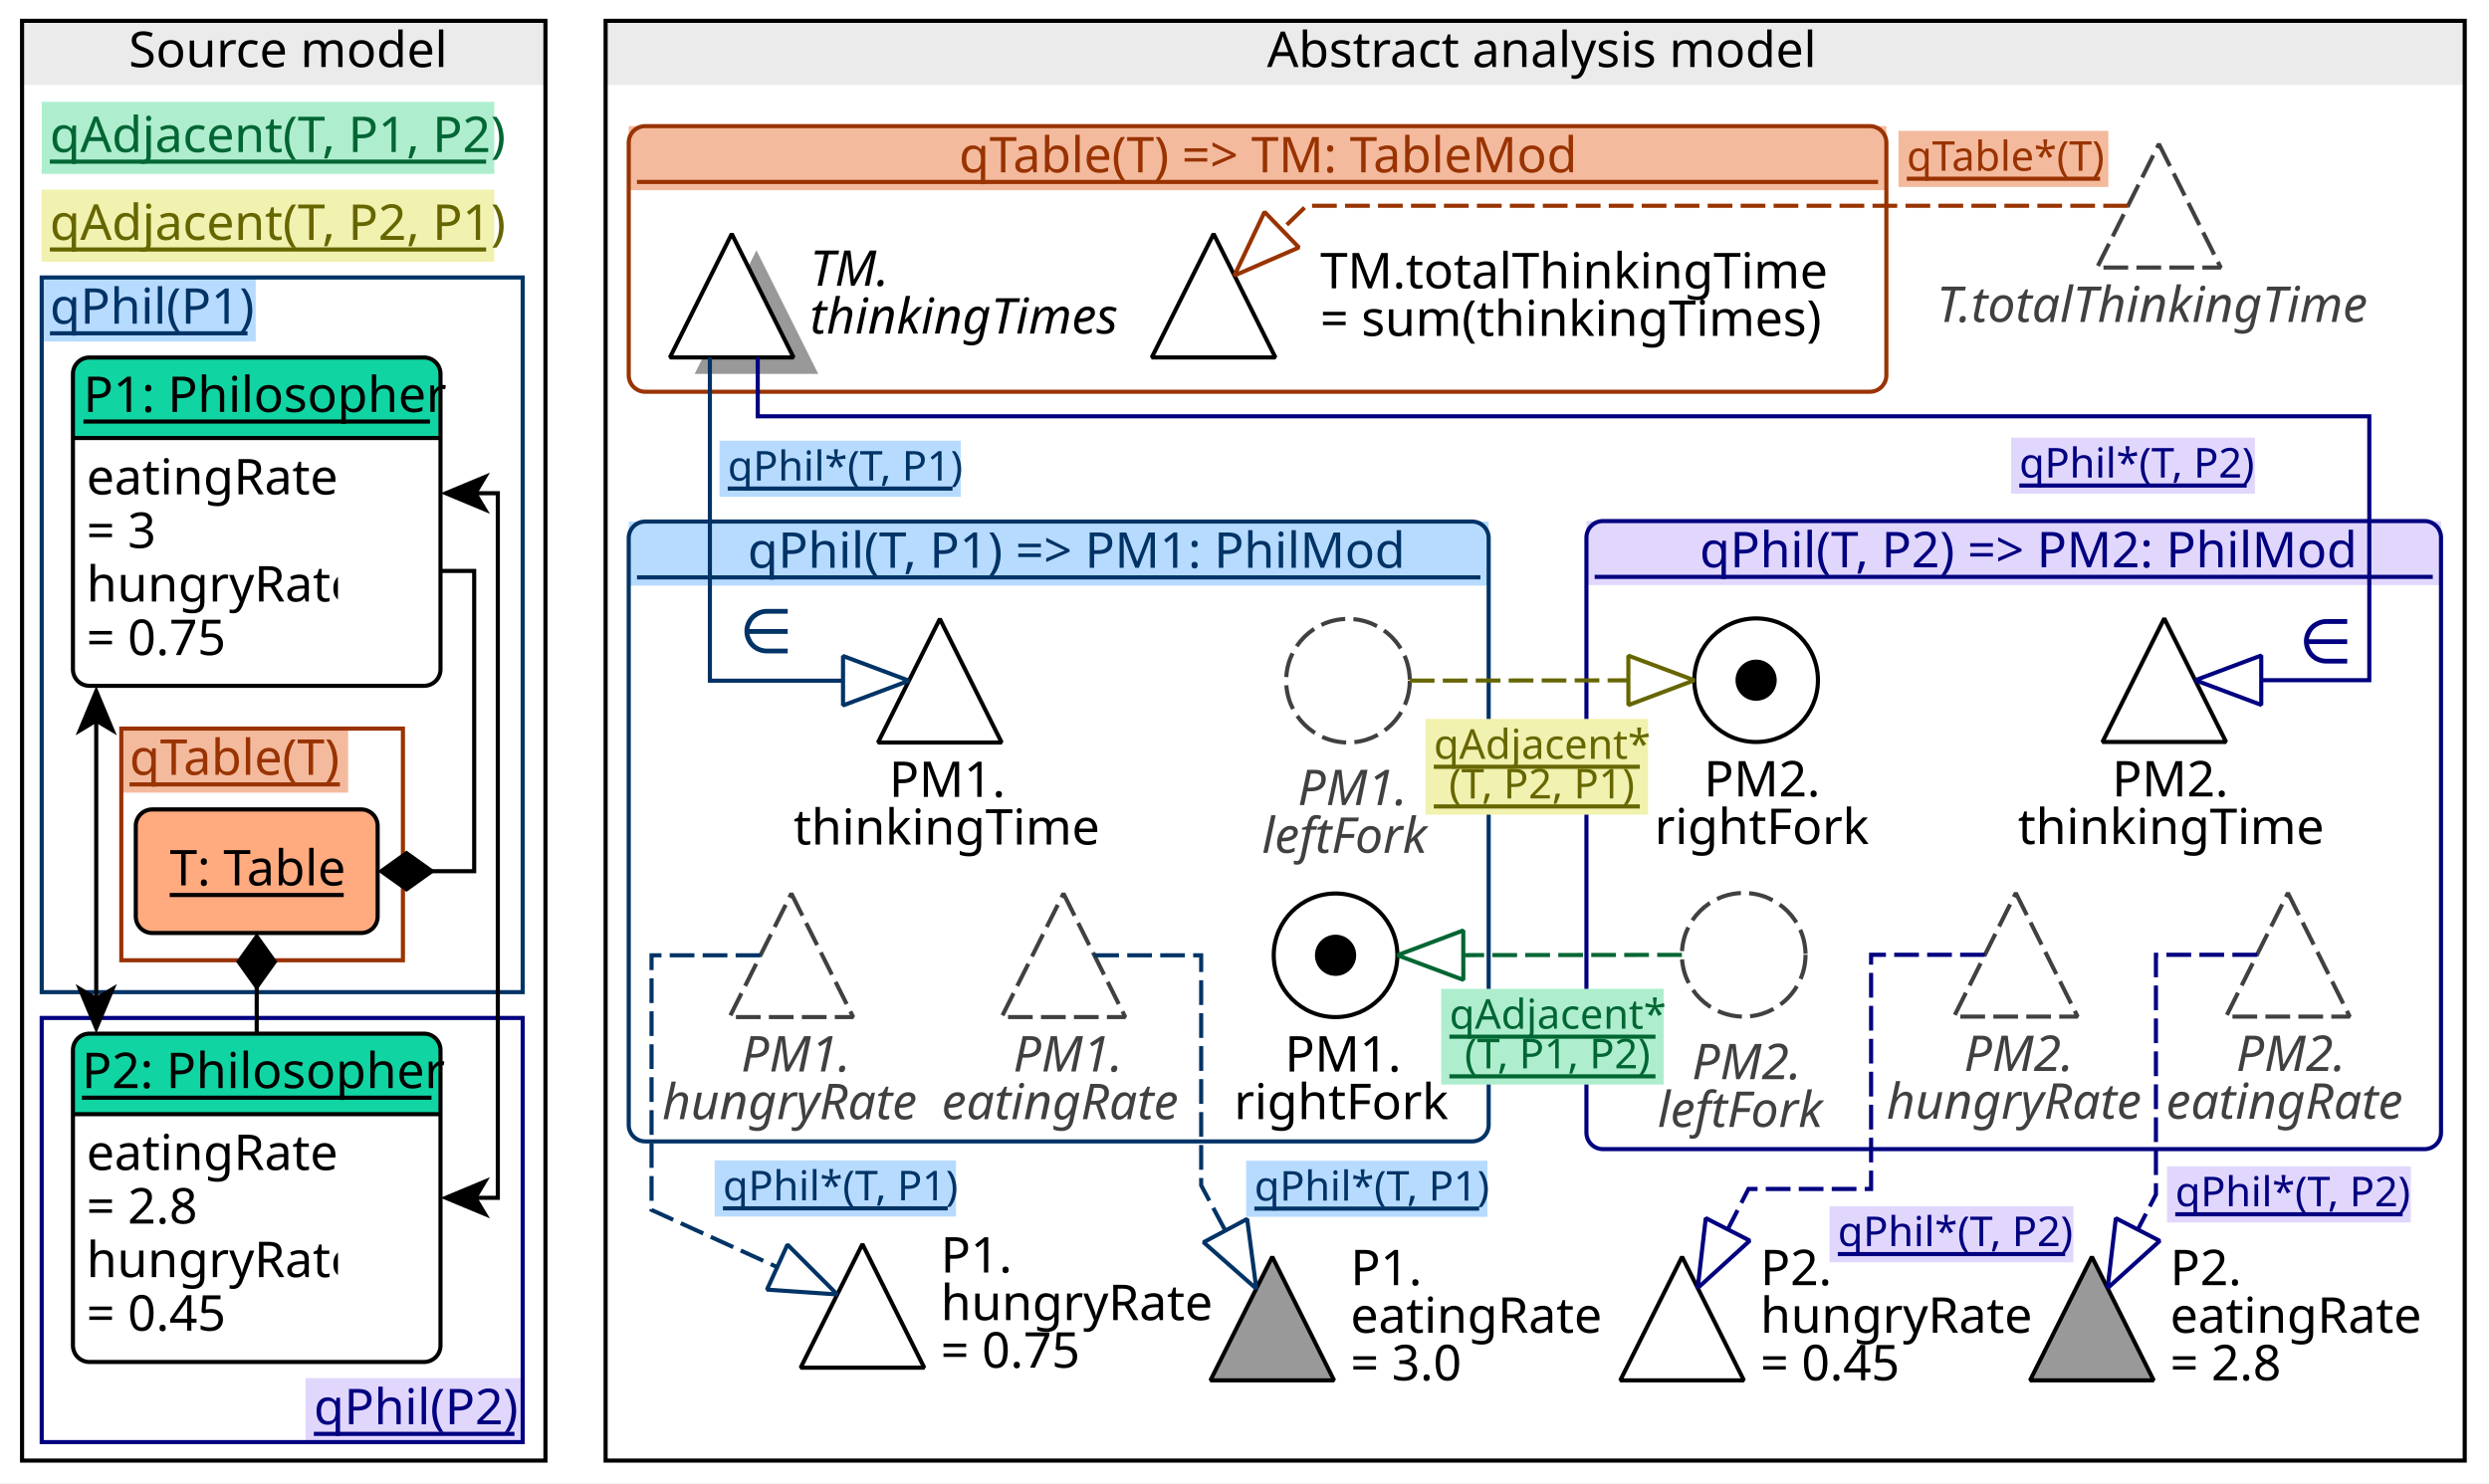
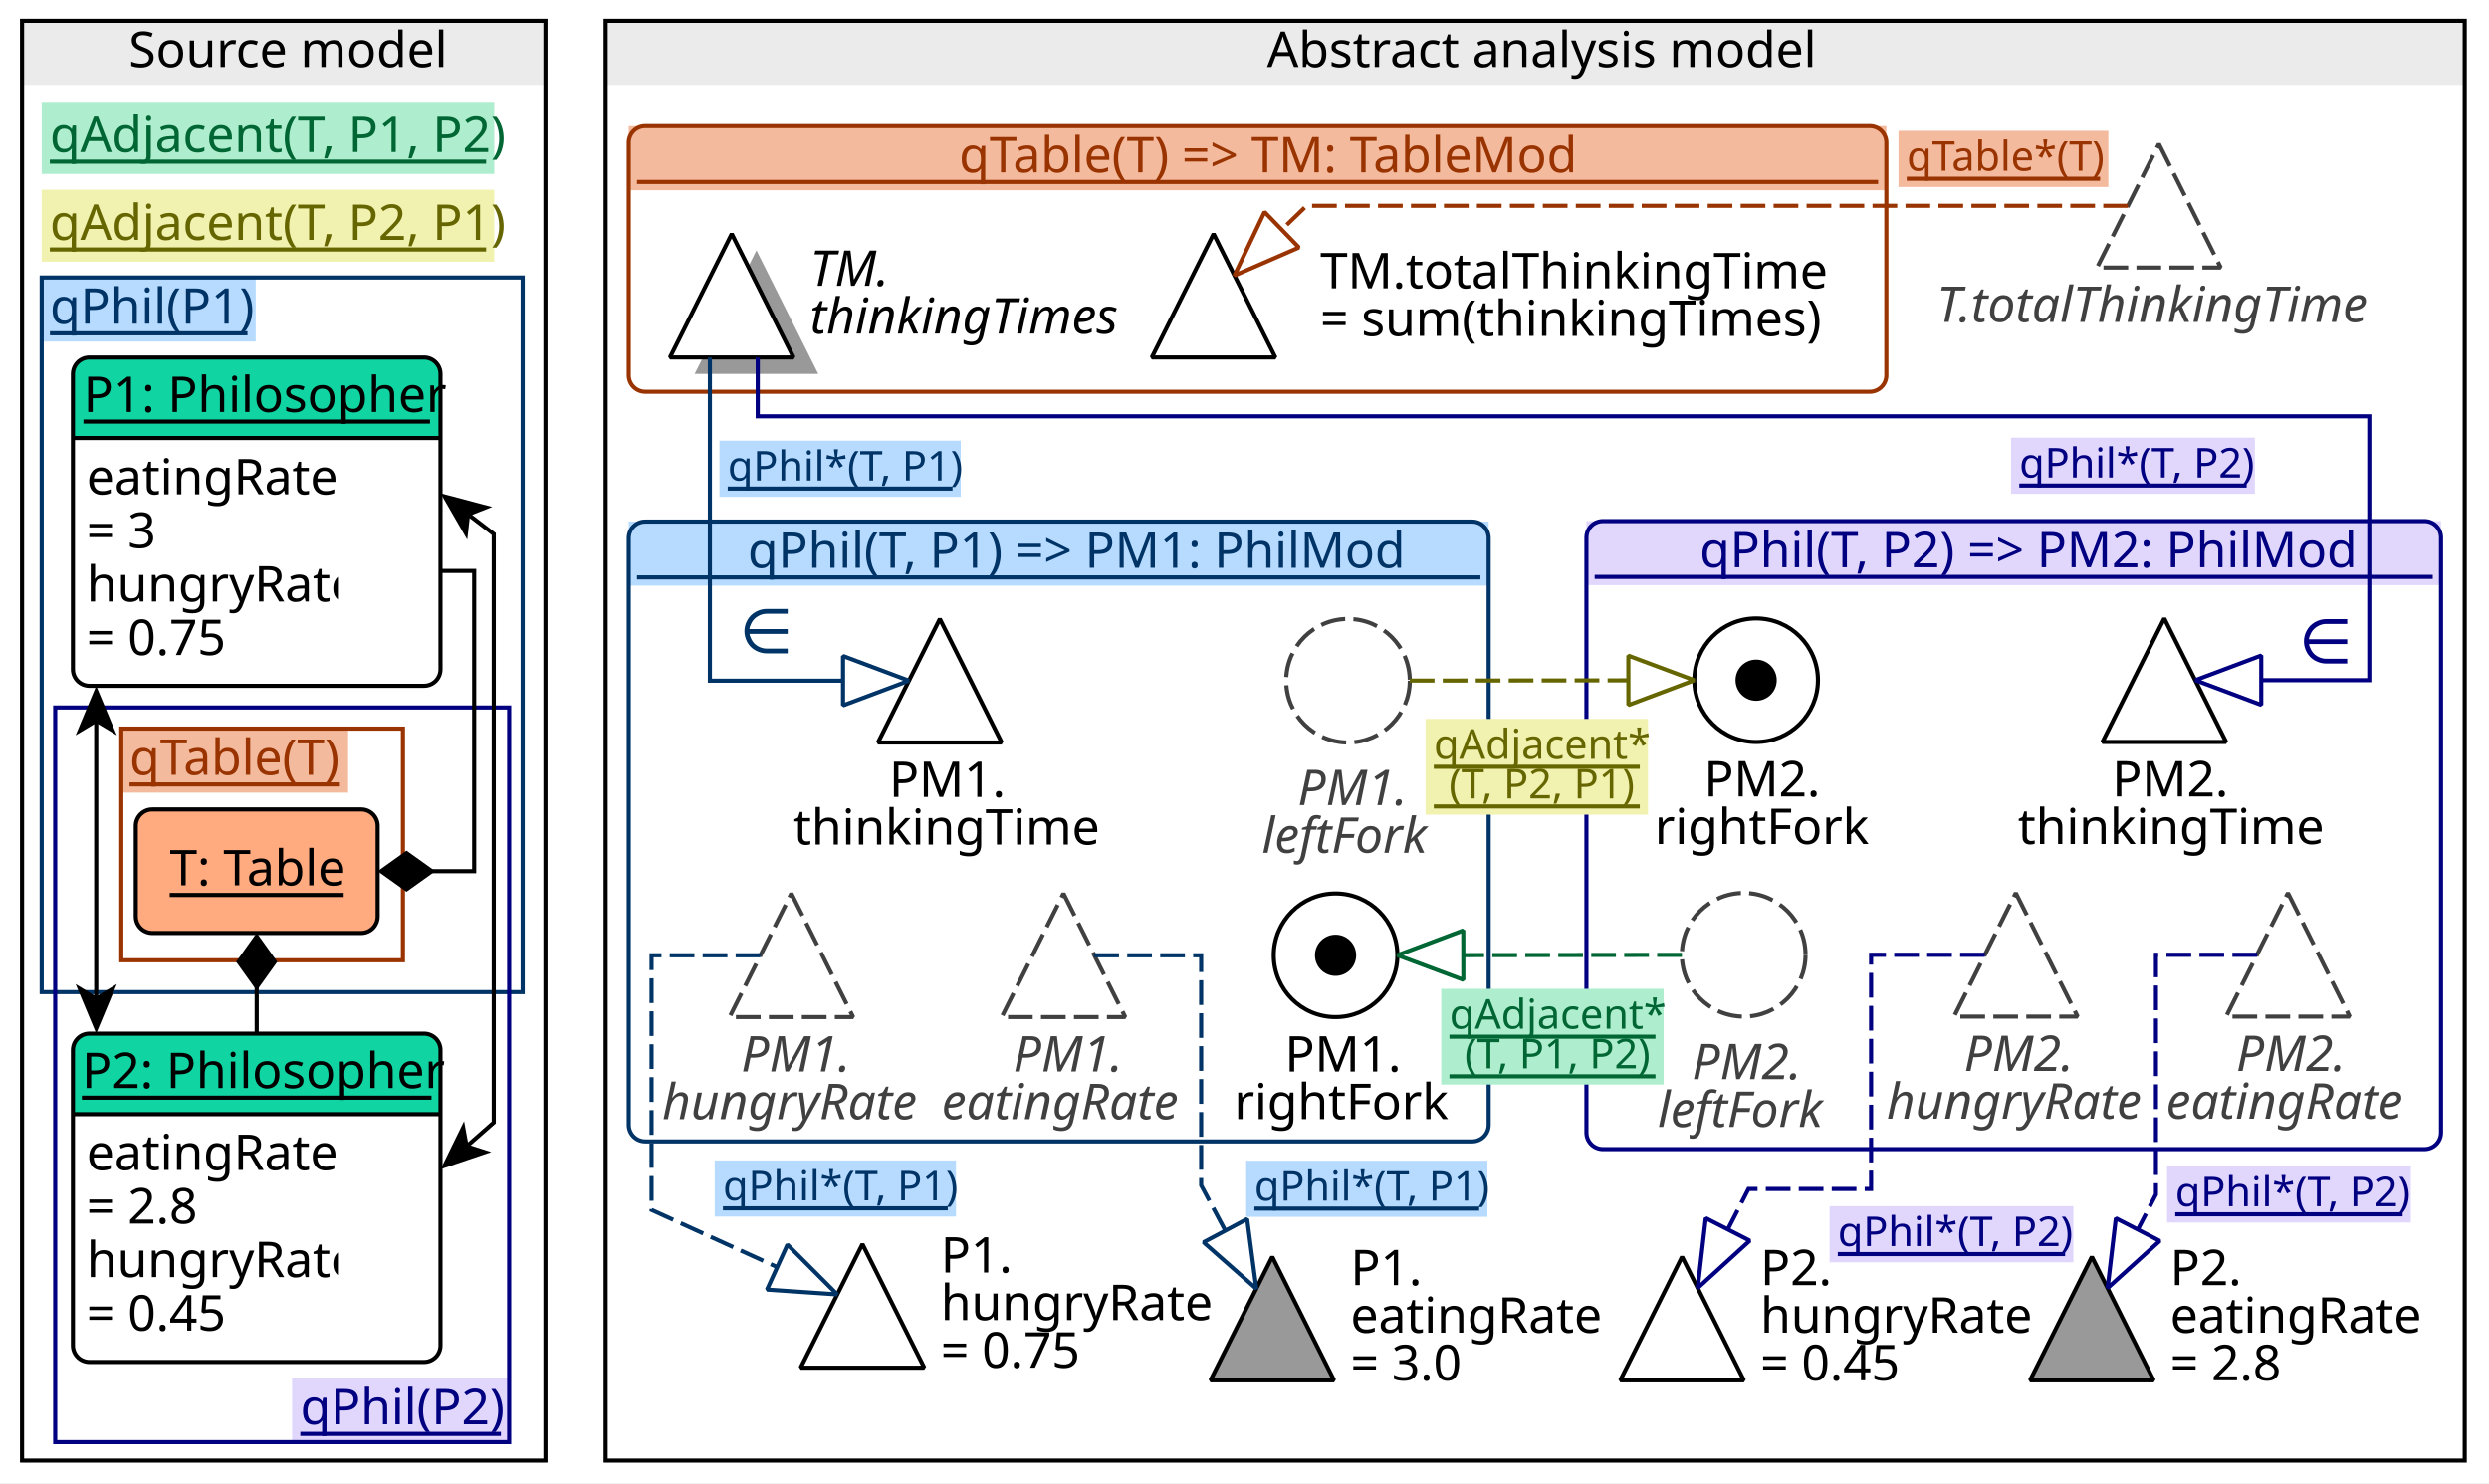
<svg xmlns="http://www.w3.org/2000/svg" fill-opacity="1" color-rendering="auto" color-interpolation="auto" text-rendering="auto" stroke="black" stroke-linecap="square" width="604" stroke-miterlimit="10" shape-rendering="auto" stroke-opacity="1" fill="black" stroke-dasharray="none" font-weight="normal" stroke-width="1" height="360" font-family="'Dialog'" font-style="normal" stroke-linejoin="miter" font-size="12px" stroke-dashoffset="0" image-rendering="auto">
  <defs id="genericDefs" />
  <g>
    <defs id="defs1">
      <clipPath clipPathUnits="userSpaceOnUse" id="clipPath1">
        <path d="M0 0 L604 0 L604 360 L0 360 L0 0 Z" />
      </clipPath>
      <clipPath clipPathUnits="userSpaceOnUse" id="clipPath2">
        <path d="M478 561 L1082 561 L1082 921 L478 921 L478 561 Z" />
      </clipPath>
      <clipPath clipPathUnits="userSpaceOnUse" id="clipPath3">
        <path d="M478 667.326 L478 921 L1082 921 L1082 667.326 Z" />
      </clipPath>
      <clipPath clipPathUnits="userSpaceOnUse" id="clipPath4">
        <path d="M478 561 L478 667.326 L1082 667.326 L1082 561 Z" />
      </clipPath>
      <clipPath clipPathUnits="userSpaceOnUse" id="clipPath5">
        <path d="M0 0 L0 52 L61 52 L61 0 Z" />
      </clipPath>
      <clipPath clipPathUnits="userSpaceOnUse" id="clipPath6">
        <path d="M478 831.456 L478 921 L1082 921 L1082 831.456 Z" />
      </clipPath>
      <clipPath clipPathUnits="userSpaceOnUse" id="clipPath7">
        <path d="M478 561 L478 831.456 L1082 831.456 L1082 561 Z" />
      </clipPath>
      <clipPath clipPathUnits="userSpaceOnUse" id="clipPath8">
        <path d="M472 557 L1076 557 L1076 917 L472 917 L472 557 Z" />
      </clipPath>
    </defs>
    <g fill="white" text-rendering="geometricPrecision" shape-rendering="geometricPrecision" transform="translate(-478,-561)" stroke="white">
      <rect x="478" width="604" height="360" y="561" clip-path="url(#clipPath2)" stroke="none" />
    </g>
    <g fill="white" text-rendering="geometricPrecision" shape-rendering="geometricPrecision" transform="matrix(1,0,0,1,-478,-561)" stroke="white">
      <rect x="483.351" width="127.012" height="349.481" y="566.058" clip-path="url(#clipPath2)" stroke="none" />
      <rect x="483.351" y="566.058" clip-path="url(#clipPath2)" fill="rgb(235,235,235)" width="127.012" height="15.55" stroke="none" />
    </g>
    <g text-rendering="geometricPrecision" stroke-miterlimit="1.45" shape-rendering="geometricPrecision" font-family="'Fira Sans'" transform="matrix(1,0,0,1,-478,-561)" stroke-linecap="butt">
      <text x="509.246" xml:space="preserve" y="577.275" clip-path="url(#clipPath2)" stroke="none">Source model</text>
      <rect fill="none" x="483.351" width="127.012" height="349.481" y="566.058" clip-path="url(#clipPath2)" />
    </g>
    <g fill="rgb(183,219,255)" text-rendering="geometricPrecision" shape-rendering="geometricPrecision" transform="matrix(1,0,0,1,-478,-561)" stroke="rgb(183,219,255)">
      <rect x="488.121" width="51.938" height="15.55" y="628.356" clip-path="url(#clipPath2)" stroke="none" />
    </g>
    <g stroke-linecap="butt" transform="matrix(1,0,0,1,-478,-561)" fill="rgb(0,51,102)" text-rendering="geometricPrecision" font-family="'Fira Sans'" shape-rendering="geometricPrecision" stroke="rgb(0,51,102)" stroke-miterlimit="1.45">
      <text x="490.121" xml:space="preserve" y="639.573" clip-path="url(#clipPath2)" stroke="none">qPhil(P1)</text>
      <line y2="641.906" fill="none" x1="490.121" clip-path="url(#clipPath2)" x2="538.059" y1="641.906" />
      <rect fill="none" x="488.121" width="116.717" height="173.474" y="628.356" clip-path="url(#clipPath2)" />
    </g>
    <g fill="rgb(225,215,253)" text-rendering="geometricPrecision" shape-rendering="geometricPrecision" transform="matrix(1,0,0,1,-478,-561)" stroke="rgb(225,215,253)">
-       <rect x="552.157" width="52.681" height="15.55" y="895.509" clip-path="url(#clipPath2)" stroke="none" />
+       <rect x="548.88" width="52.681" height="15.55" y="895.509" clip-path="url(#clipPath2)" stroke="none" />
    </g>
    <g stroke-linecap="butt" transform="matrix(1,0,0,1,-478,-561)" fill="navy" text-rendering="geometricPrecision" font-family="'Fira Sans'" shape-rendering="geometricPrecision" stroke="navy" stroke-miterlimit="1.45">
-       <text x="554.157" xml:space="preserve" y="906.726" clip-path="url(#clipPath2)" stroke="none">qPhil(P2)</text>
-       <line y2="909.059" fill="none" x1="554.157" clip-path="url(#clipPath2)" x2="602.838" y1="909.059" />
-       <rect fill="none" x="488.121" width="116.717" height="102.96" y="808.099" clip-path="url(#clipPath2)" />
+       <text x="550.88" xml:space="preserve" y="906.726" clip-path="url(#clipPath2)" stroke="none">qPhil(P2)</text>
+       <line y2="909.059" fill="none" x1="550.88" clip-path="url(#clipPath2)" x2="599.561" y1="909.059" />
+       <rect fill="none" x="491.398" width="110.163" height="178.326" y="732.732" clip-path="url(#clipPath2)" />
    </g>
    <g fill="rgb(255,170,127)" text-rendering="geometricPrecision" shape-rendering="geometricPrecision" transform="matrix(1,0,0,1,-478,-561)" stroke="rgb(255,170,127)">
      <rect x="510.95" y="757.476" clip-path="url(#clipPath2)" width="58.694" rx="4" ry="4" height="30" stroke="none" />
    </g>
    <g text-rendering="geometricPrecision" stroke-miterlimit="1.45" shape-rendering="geometricPrecision" transform="matrix(1,0,0,1,-478,-561)" stroke-linecap="butt">
      <rect x="510.95" y="757.476" clip-path="url(#clipPath2)" fill="none" width="58.694" rx="4" ry="4" height="30" />
      <text x="519.188" xml:space="preserve" y="775.918" clip-path="url(#clipPath2)" font-family="'Fira Sans'" stroke="none">T: Table</text>
      <line y2="778.251" fill="none" x1="519.188" clip-path="url(#clipPath2)" x2="561.405" y1="778.251" />
    </g>
    <g fill="white" text-rendering="geometricPrecision" shape-rendering="geometricPrecision" transform="matrix(1,0,0,1,-478,-561)" stroke="white">
      <rect x="495.7" y="647.776" clip-path="url(#clipPath3)" width="89.195" rx="4" ry="4" height="79.7" stroke="none" />
      <rect x="495.7" y="647.776" clip-path="url(#clipPath4)" fill="rgb(17,212,163)" width="89.195" rx="4" ry="4" height="79.7" stroke="none" />
    </g>
    <g text-rendering="geometricPrecision" stroke-miterlimit="1.45" shape-rendering="geometricPrecision" transform="matrix(1,0,0,1,-478,-561)" stroke-linecap="butt">
      <rect x="495.7" y="647.776" clip-path="url(#clipPath2)" fill="none" width="89.195" rx="4" ry="4" height="79.7" />
      <line y2="667.326" fill="none" x1="495.7" clip-path="url(#clipPath2)" x2="584.894" y1="667.326" />
      <text x="498.248" xml:space="preserve" y="660.993" clip-path="url(#clipPath2)" font-family="'Fira Sans'" stroke="none">P1: Philosopher</text>
      <line y2="663.326" fill="none" x1="498.248" clip-path="url(#clipPath2)" x2="582.346" y1="663.326" />
    </g>
    <g text-rendering="geometricPrecision" stroke-miterlimit="1.45" shape-rendering="geometricPrecision" font-family="'Fira Sans'" transform="matrix(1,0,0,1,-478,-561) translate(499,671)" stroke-linecap="butt">
      <text x="0" xml:space="preserve" y="10" clip-path="url(#clipPath5)" stroke="none">eatingRate</text>
      <text x="57" xml:space="preserve" y="10" clip-path="url(#clipPath5)" stroke="none"> </text>
      <text x="0" xml:space="preserve" y="23" clip-path="url(#clipPath5)" stroke="none">= 3</text>
      <text x="16" xml:space="preserve" y="23" clip-path="url(#clipPath5)" stroke="none"> </text>
      <text x="0" xml:space="preserve" y="36" clip-path="url(#clipPath5)" stroke="none">hungryRate</text>
      <text x="61" xml:space="preserve" y="36" clip-path="url(#clipPath5)" stroke="none"> </text>
      <text x="0" xml:space="preserve" y="49" clip-path="url(#clipPath5)" stroke="none">= 0.75</text>
    </g>
    <g fill="white" text-rendering="geometricPrecision" shape-rendering="geometricPrecision" transform="matrix(1,0,0,1,-478,-561)" stroke="white">
      <rect x="495.7" y="811.906" clip-path="url(#clipPath6)" width="89.195" rx="4" ry="4" height="79.7" stroke="none" />
      <rect x="495.7" y="811.906" clip-path="url(#clipPath7)" fill="rgb(17,212,163)" width="89.195" rx="4" ry="4" height="79.7" stroke="none" />
    </g>
    <g text-rendering="geometricPrecision" stroke-miterlimit="1.45" shape-rendering="geometricPrecision" transform="matrix(1,0,0,1,-478,-561)" stroke-linecap="butt">
      <rect x="495.7" y="811.906" clip-path="url(#clipPath2)" fill="none" width="89.195" rx="4" ry="4" height="79.7" />
      <line y2="831.456" fill="none" x1="495.7" clip-path="url(#clipPath2)" x2="584.894" y1="831.456" />
      <text x="497.876" xml:space="preserve" y="825.123" clip-path="url(#clipPath2)" font-family="'Fira Sans'" stroke="none">P2: Philosopher</text>
      <line y2="827.456" fill="none" x1="497.876" clip-path="url(#clipPath2)" x2="582.717" y1="827.456" />
    </g>
    <g text-rendering="geometricPrecision" stroke-miterlimit="1.45" shape-rendering="geometricPrecision" font-family="'Fira Sans'" transform="matrix(1,0,0,1,-478,-561) translate(499,835)" stroke-linecap="butt">
      <text x="0" xml:space="preserve" y="10" clip-path="url(#clipPath5)" stroke="none">eatingRate</text>
      <text x="57" xml:space="preserve" y="10" clip-path="url(#clipPath5)" stroke="none"> </text>
      <text x="0" xml:space="preserve" y="23" clip-path="url(#clipPath5)" stroke="none">= 2.8</text>
      <text x="26" xml:space="preserve" y="23" clip-path="url(#clipPath5)" stroke="none"> </text>
      <text x="0" xml:space="preserve" y="36" clip-path="url(#clipPath5)" stroke="none">hungryRate</text>
      <text x="61" xml:space="preserve" y="36" clip-path="url(#clipPath5)" stroke="none"> </text>
      <text x="0" xml:space="preserve" y="49" clip-path="url(#clipPath5)" stroke="none">= 0.45</text>
    </g>
    <g fill="rgb(244,186,158)" text-rendering="geometricPrecision" shape-rendering="geometricPrecision" transform="matrix(1,0,0,1,-478,-561)" stroke="rgb(244,186,158)">
      <rect x="507.438" width="55.044" height="15.55" y="737.856" clip-path="url(#clipPath2)" stroke="none" />
    </g>
    <g stroke-linecap="butt" transform="matrix(1,0,0,1,-478,-561)" fill="rgb(153,51,0)" text-rendering="geometricPrecision" font-family="'Fira Sans'" shape-rendering="geometricPrecision" stroke="rgb(153,51,0)" stroke-miterlimit="1.45">
      <text x="509.438" xml:space="preserve" y="749.073" clip-path="url(#clipPath2)" stroke="none">qTable(T)</text>
      <line y2="751.406" fill="none" x1="509.438" clip-path="url(#clipPath2)" x2="560.482" y1="751.406" />
      <rect fill="none" x="507.438" width="68.339" height="56.24" y="737.856" clip-path="url(#clipPath2)" />
    </g>
    <g fill="rgb(174,238,206)" text-rendering="geometricPrecision" shape-rendering="geometricPrecision" transform="matrix(1,0,0,1,-478,-561)" stroke="rgb(174,238,206)">
      <rect x="488.121" width="109.823" height="17.487" y="585.72" clip-path="url(#clipPath2)" stroke="none" />
    </g>
    <g stroke-linecap="butt" transform="matrix(1,0,0,1,-478,-561)" fill="rgb(0,102,51)" text-rendering="geometricPrecision" font-family="'Fira Sans'" shape-rendering="geometricPrecision" stroke="rgb(0,102,51)" stroke-miterlimit="1.45">
      <text x="490.094" xml:space="preserve" y="597.906" clip-path="url(#clipPath2)" stroke="none">qAdjacent(T, P1, P2)</text>
      <line y2="600.238" fill="none" x1="490.094" clip-path="url(#clipPath2)" x2="595.971" y1="600.238" />
    </g>
    <g fill="rgb(241,241,176)" text-rendering="geometricPrecision" shape-rendering="geometricPrecision" transform="matrix(1,0,0,1,-478,-561)" stroke="rgb(241,241,176)">
      <rect x="488.121" width="109.823" height="17.487" y="607.038" clip-path="url(#clipPath2)" stroke="none" />
    </g>
    <g stroke-linecap="butt" transform="matrix(1,0,0,1,-478,-561)" fill="rgb(102,102,0)" text-rendering="geometricPrecision" font-family="'Fira Sans'" shape-rendering="geometricPrecision" stroke="rgb(102,102,0)" stroke-miterlimit="1.45">
      <text x="490.094" xml:space="preserve" y="619.224" clip-path="url(#clipPath2)" stroke="none">qAdjacent(T, P2, P1)</text>
      <line y2="621.556" fill="none" x1="490.094" clip-path="url(#clipPath2)" x2="595.971" y1="621.556" />
      <path fill="none" d="M576.647 772.476 L593.07 772.476 L593.07 699.588 L584.862 699.588" clip-path="url(#clipPath2)" stroke="black" />
      <path fill="black" d="M569.647 772.476 L576.647 767.476 L583.647 772.476 L576.647 777.476 Z" clip-path="url(#clipPath2)" stroke="none" />
      <path fill="none" d="M540.297 794.457 L540.297 811.915" clip-path="url(#clipPath2)" stroke="black" />
      <path fill="black" d="M540.297 787.457 L545.297 794.457 L540.297 801.457 L535.297 794.457 Z" clip-path="url(#clipPath2)" stroke="none" />
-       <path fill="none" d="M592.901 680.724 L598.804 680.724 L598.804 851.756 L592.892 851.756" clip-path="url(#clipPath2)" stroke="black" />
-       <path fill="black" d="M584.901 680.724 L596.901 685.724 L593.901 680.724 L596.901 675.724 Z" clip-path="url(#clipPath2)" stroke="none" />
-       <path fill="black" d="M584.892 851.756 L596.892 856.756 L593.892 851.756 L596.892 846.756 Z" clip-path="url(#clipPath2)" stroke="none" />
+       <path fill="none" d="M591.253 685.588 L597.822 690.62 L597.822 833.472 L590.918 839.542" clip-path="url(#clipPath2)" stroke="black" />
+       <path fill="black" d="M584.901 680.724 L591.388 691.99 L592.046 686.197 L597.468 684.051 Z" clip-path="url(#clipPath2)" stroke="none" />
+       <path fill="black" d="M584.91 844.824 L597.223 840.655 L591.669 838.881 L590.62 833.145 Z" clip-path="url(#clipPath2)" stroke="none" />
      <path fill="none" d="M501.352 735.487 L501.352 803.874" clip-path="url(#clipPath2)" stroke="black" />
      <path fill="black" d="M501.352 727.487 L496.352 739.487 L501.352 736.487 L506.352 739.487 Z" clip-path="url(#clipPath2)" stroke="none" />
      <path fill="black" d="M501.352 811.874 L506.352 799.874 L501.352 802.874 L496.352 799.874 Z" clip-path="url(#clipPath2)" stroke="none" />
    </g>
    <g fill="rgb(235,235,235)" text-rendering="geometricPrecision" shape-rendering="geometricPrecision" transform="matrix(1,0,0,1,-478,-561)" stroke="rgb(235,235,235)">
      <rect x="624.963" width="451.144" height="15.55" y="566.058" clip-path="url(#clipPath2)" stroke="none" />
    </g>
    <g text-rendering="geometricPrecision" stroke-miterlimit="1.45" shape-rendering="geometricPrecision" font-family="'Fira Sans'" transform="matrix(1,0,0,1,-478,-561)" stroke-linecap="butt">
      <text x="785.465" xml:space="preserve" y="577.275" clip-path="url(#clipPath2)" stroke="none">Abstract analysis model</text>
      <rect fill="none" x="624.963" width="451.144" height="349.481" y="566.058" clip-path="url(#clipPath2)" />
    </g>
    <g fill="rgb(183,219,255)" text-rendering="geometricPrecision" shape-rendering="geometricPrecision" transform="matrix(1,0,0,1,-478,-561)" stroke="rgb(183,219,255)">
      <rect x="630.571" width="208.68" height="15.55" y="687.604" clip-path="url(#clipPath2)" stroke="none" />
    </g>
    <g stroke-linecap="butt" transform="matrix(1,0,0,1,-478,-561)" fill="rgb(0,51,102)" text-rendering="geometricPrecision" font-family="'Fira Sans'" shape-rendering="geometricPrecision" stroke="rgb(0,51,102)" stroke-miterlimit="1.45">
      <text x="659.448" xml:space="preserve" y="698.821" clip-path="url(#clipPath2)" stroke="none">qPhil(T, P1) =&gt; PM1: PhilMod</text>
      <line y2="701.154" fill="none" x1="632.571" clip-path="url(#clipPath2)" x2="837.251" y1="701.154" />
      <rect x="630.571" y="687.604" clip-path="url(#clipPath2)" fill="none" width="208.68" rx="4" ry="4" height="150.456" />
      <path fill="none" d="M706.068 711.232 L721.068 741.232 L691.068 741.232 Z" fill-rule="evenodd" clip-path="url(#clipPath2)" stroke="black" />
      <text fill="black" x="693.775" xml:space="preserve" y="754.449" clip-path="url(#clipPath2)" stroke="none">PM1.</text>
      <text fill="black" x="670.562" xml:space="preserve" y="765.999" clip-path="url(#clipPath2)" stroke="none">thinkingTime</text>
    </g>
    <g stroke-linecap="butt" transform="matrix(1,0,0,1,-478,-561)" fill="rgb(64,64,64)" text-rendering="geometricPrecision" shape-rendering="geometricPrecision" stroke-dasharray="6,2" stroke="rgb(64,64,64)" stroke-miterlimit="1.45">
      <path fill="none" d="M670.039 777.888 L685.039 807.888 L655.039 807.888 Z" fill-rule="evenodd" clip-path="url(#clipPath2)" />
      <text x="657.853" y="821.087" clip-path="url(#clipPath2)" font-family="'Fira Sans'" font-style="italic" stroke-dasharray="none" stroke="none" xml:space="preserve">PM1.</text>
      <text x="638.682" y="832.673" clip-path="url(#clipPath2)" font-family="'Fira Sans'" font-style="italic" stroke-dasharray="none" stroke="none" xml:space="preserve">hungryRate</text>
      <path fill="none" d="M736.068 777.888 L751.068 807.888 L721.068 807.888 Z" clip-path="url(#clipPath2)" fill-rule="evenodd" />
      <text x="723.883" y="821.087" clip-path="url(#clipPath2)" font-family="'Fira Sans'" font-style="italic" stroke-dasharray="none" stroke="none" xml:space="preserve">PM1.</text>
      <text x="706.504" y="832.673" clip-path="url(#clipPath2)" font-family="'Fira Sans'" font-style="italic" stroke-dasharray="none" stroke="none" xml:space="preserve">eatingRate</text>
      <circle clip-path="url(#clipPath2)" fill="none" r="15" stroke-dasharray="none" cx="802.097" cy="792.888" stroke="black" />
    </g>
    <g text-rendering="geometricPrecision" stroke-miterlimit="1.45" shape-rendering="geometricPrecision" font-family="'Fira Sans'" transform="matrix(1,0,0,1,-478,-561)" stroke-linecap="butt">
      <text x="789.804" xml:space="preserve" y="821.105" clip-path="url(#clipPath2)" stroke="none">PM1.</text>
      <text x="777.463" xml:space="preserve" y="832.655" clip-path="url(#clipPath2)" stroke="none">rightFork</text>
    </g>
    <g stroke-linecap="butt" transform="matrix(1,0,0,1,-478,-561)" fill="rgb(64,64,64)" text-rendering="geometricPrecision" shape-rendering="geometricPrecision" stroke-dasharray="6,2" stroke="rgb(64,64,64)" stroke-miterlimit="1.45">
      <circle fill="none" r="15" clip-path="url(#clipPath2)" cx="805.112" cy="726.232" />
      <text x="792.927" y="756.431" clip-path="url(#clipPath2)" font-family="'Fira Sans'" font-style="italic" stroke-dasharray="none" stroke="none" xml:space="preserve">PM1.</text>
      <text x="784.226" y="768.017" clip-path="url(#clipPath2)" font-family="'Fira Sans'" font-style="italic" stroke-dasharray="none" stroke="none" xml:space="preserve">leftFork</text>
    </g>
    <g text-rendering="geometricPrecision" shape-rendering="geometricPrecision" transform="matrix(1,0,0,1,-478,-561)">
      <circle r="5" clip-path="url(#clipPath2)" cx="802.097" cy="792.888" stroke="none" />
      <rect x="862.976" y="687.482" clip-path="url(#clipPath2)" fill="rgb(225,215,253)" width="207.378" height="15.55" stroke="none" />
    </g>
    <g stroke-linecap="butt" transform="matrix(1,0,0,1,-478,-561)" fill="navy" text-rendering="geometricPrecision" font-family="'Fira Sans'" shape-rendering="geometricPrecision" stroke="navy" stroke-miterlimit="1.45">
      <text x="890.459" xml:space="preserve" y="698.699" clip-path="url(#clipPath2)" stroke="none">qPhil(T, P2) =&gt; PM2: PhilMod</text>
      <line y2="701.032" fill="none" x1="864.976" clip-path="url(#clipPath2)" x2="1068.353" y1="701.032" />
      <rect x="862.976" y="687.482" clip-path="url(#clipPath2)" fill="none" width="207.378" rx="4" ry="4" height="152.456" />
      <path fill="none" d="M1003.2 711.11 L1018.2 741.11 L988.2 741.11 Z" fill-rule="evenodd" clip-path="url(#clipPath2)" stroke="black" />
      <text fill="black" x="990.535" xml:space="preserve" y="754.327" clip-path="url(#clipPath2)" stroke="none">PM2.</text>
      <text fill="black" x="967.693" xml:space="preserve" y="765.877" clip-path="url(#clipPath2)" stroke="none">thinkingTime</text>
    </g>
    <g stroke-linecap="butt" transform="matrix(1,0,0,1,-478,-561)" fill="rgb(64,64,64)" text-rendering="geometricPrecision" shape-rendering="geometricPrecision" stroke-dasharray="6,2" stroke="rgb(64,64,64)" stroke-miterlimit="1.45">
      <path fill="none" d="M967.171 777.766 L982.171 807.766 L952.171 807.766 Z" fill-rule="evenodd" clip-path="url(#clipPath2)" />
      <text x="954.614" y="820.965" clip-path="url(#clipPath2)" font-family="'Fira Sans'" font-style="italic" stroke-dasharray="none" stroke="none" xml:space="preserve">PM2.</text>
      <text x="935.814" y="832.551" clip-path="url(#clipPath2)" font-family="'Fira Sans'" font-style="italic" stroke-dasharray="none" stroke="none" xml:space="preserve">hungryRate</text>
      <path fill="none" d="M1033.2 777.766 L1048.2 807.766 L1018.2 807.766 Z" clip-path="url(#clipPath2)" fill-rule="evenodd" />
      <text x="1020.643" y="820.965" clip-path="url(#clipPath2)" font-family="'Fira Sans'" font-style="italic" stroke-dasharray="none" stroke="none" xml:space="preserve">PM2.</text>
      <text x="1003.636" y="832.551" clip-path="url(#clipPath2)" font-family="'Fira Sans'" font-style="italic" stroke-dasharray="none" stroke="none" xml:space="preserve">eatingRate</text>
      <circle clip-path="url(#clipPath2)" fill="none" r="15" stroke-dasharray="none" cx="904.156" cy="726.11" stroke="black" />
    </g>
    <g text-rendering="geometricPrecision" stroke-miterlimit="1.45" shape-rendering="geometricPrecision" font-family="'Fira Sans'" transform="matrix(1,0,0,1,-478,-561)" stroke-linecap="butt">
      <text x="891.491" xml:space="preserve" y="754.327" clip-path="url(#clipPath2)" stroke="none">PM2.</text>
      <text x="879.521" xml:space="preserve" y="765.877" clip-path="url(#clipPath2)" stroke="none">rightFork</text>
    </g>
    <g stroke-linecap="butt" transform="matrix(1,0,0,1,-478,-561)" fill="rgb(64,64,64)" text-rendering="geometricPrecision" shape-rendering="geometricPrecision" stroke-dasharray="6,2" stroke="rgb(64,64,64)" stroke-miterlimit="1.45">
      <circle fill="none" r="15" clip-path="url(#clipPath2)" cx="901.141" cy="792.766" />
      <text x="888.584" y="822.965" clip-path="url(#clipPath2)" font-family="'Fira Sans'" font-style="italic" stroke-dasharray="none" stroke="none" xml:space="preserve">PM2.</text>
      <text x="880.255" y="834.551" clip-path="url(#clipPath2)" font-family="'Fira Sans'" font-style="italic" stroke-dasharray="none" stroke="none" xml:space="preserve">leftFork</text>
    </g>
    <g text-rendering="geometricPrecision" shape-rendering="geometricPrecision" transform="matrix(1,0,0,1,-478,-561)">
      <circle r="5" clip-path="url(#clipPath2)" cx="904.156" cy="726.11" stroke="none" />
      <path fill="none" stroke-miterlimit="1.45" d="M687.29 862.995 L702.29 892.995 L672.29 892.995 Z" fill-rule="evenodd" clip-path="url(#clipPath2)" stroke-linecap="butt" />
      <text stroke-linecap="butt" x="706.29" y="869.887" clip-path="url(#clipPath2)" font-family="'Fira Sans'" stroke="none" stroke-miterlimit="1.45" xml:space="preserve">P1.</text>
      <text stroke-linecap="butt" x="706.29" y="881.437" clip-path="url(#clipPath2)" font-family="'Fira Sans'" stroke="none" stroke-miterlimit="1.45" xml:space="preserve">hungryRate</text>
      <text stroke-linecap="butt" x="706.29" y="892.987" clip-path="url(#clipPath2)" font-family="'Fira Sans'" stroke="none" stroke-miterlimit="1.45" xml:space="preserve">= 0.75</text>
      <path fill="rgb(153,153,153)" d="M786.737 866.067 L801.737 896.067 L771.737 896.067 Z" clip-path="url(#clipPath2)" fill-rule="evenodd" stroke="none" />
      <path fill="none" stroke-miterlimit="1.45" d="M786.737 866.067 L801.737 896.067 L771.737 896.067 Z" fill-rule="evenodd" clip-path="url(#clipPath2)" stroke-linecap="butt" />
      <text stroke-linecap="butt" x="805.737" y="872.959" clip-path="url(#clipPath2)" font-family="'Fira Sans'" stroke="none" stroke-miterlimit="1.45" xml:space="preserve">P1.</text>
      <text stroke-linecap="butt" x="805.737" y="884.509" clip-path="url(#clipPath2)" font-family="'Fira Sans'" stroke="none" stroke-miterlimit="1.45" xml:space="preserve">eatingRate</text>
      <text stroke-linecap="butt" x="805.737" y="896.058" clip-path="url(#clipPath2)" font-family="'Fira Sans'" stroke="none" stroke-miterlimit="1.45" xml:space="preserve">= 3.0</text>
      <path fill="none" stroke-miterlimit="1.45" d="M886.184 866.067 L901.184 896.067 L871.184 896.067 Z" fill-rule="evenodd" clip-path="url(#clipPath2)" stroke-linecap="butt" />
      <text stroke-linecap="butt" x="905.184" y="872.959" clip-path="url(#clipPath2)" font-family="'Fira Sans'" stroke="none" stroke-miterlimit="1.45" xml:space="preserve">P2.</text>
      <text stroke-linecap="butt" x="905.184" y="884.509" clip-path="url(#clipPath2)" font-family="'Fira Sans'" stroke="none" stroke-miterlimit="1.45" xml:space="preserve">hungryRate</text>
      <text stroke-linecap="butt" x="905.184" y="896.058" clip-path="url(#clipPath2)" font-family="'Fira Sans'" stroke="none" stroke-miterlimit="1.45" xml:space="preserve">= 0.45</text>
      <path fill="rgb(153,153,153)" d="M985.63 866.067 L1000.63 896.067 L970.63 896.067 Z" clip-path="url(#clipPath2)" fill-rule="evenodd" stroke="none" />
      <path fill="none" stroke-miterlimit="1.45" d="M985.63 866.067 L1000.63 896.067 L970.63 896.067 Z" fill-rule="evenodd" clip-path="url(#clipPath2)" stroke-linecap="butt" />
      <text stroke-linecap="butt" x="1004.63" y="872.959" clip-path="url(#clipPath2)" font-family="'Fira Sans'" stroke="none" stroke-miterlimit="1.45" xml:space="preserve">P2.</text>
      <text stroke-linecap="butt" x="1004.63" y="884.509" clip-path="url(#clipPath2)" font-family="'Fira Sans'" stroke="none" stroke-miterlimit="1.45" xml:space="preserve">eatingRate</text>
      <text stroke-linecap="butt" x="1004.63" y="896.058" clip-path="url(#clipPath2)" font-family="'Fira Sans'" stroke="none" stroke-miterlimit="1.45" xml:space="preserve">= 2.8</text>
    </g>
    <g stroke-linecap="butt" transform="matrix(1,0,0,1,-478,-561)" fill="rgb(102,102,0)" text-rendering="geometricPrecision" shape-rendering="geometricPrecision" stroke-dasharray="6,2" stroke="rgb(102,102,0)" stroke-miterlimit="1.45">
      <path fill="none" d="M820.112 726.214 L874.156 726.147" clip-path="url(#clipPath2)" />
      <path fill="white" d="M889.156 726.129 L873.149 720.149 L873.163 732.149 Z" clip-path="url(#clipPath2)" stroke="none" />
      <path fill="none" stroke-dasharray="none" d="M889.156 726.129 L873.149 720.149 L873.163 732.149 Z" clip-path="url(#clipPath2)" />
      <rect x="823.932" y="735.504" clip-path="url(#clipPath2)" fill="rgb(241,241,176)" width="53.992" height="23.249" stroke="none" />
      <text x="825.932" font-size="10px" y="745.185" clip-path="url(#clipPath2)" font-family="'Fira Sans'" stroke-dasharray="none" stroke="none" xml:space="preserve">qAdjacent*</text>
      <line clip-path="url(#clipPath2)" fill="none" x1="825.932" x2="875.924" y1="747.129" y2="747.129" stroke-dasharray="none" />
      <text x="829.615" font-size="10px" y="754.809" clip-path="url(#clipPath2)" font-family="'Fira Sans'" stroke-dasharray="none" stroke="none" xml:space="preserve">(T, P2, P1)</text>
      <line clip-path="url(#clipPath2)" fill="none" x1="825.932" x2="875.924" y1="756.753" y2="756.753" stroke-dasharray="none" />
      <path fill="none" d="M886.141 792.785 L832.097 792.851" clip-path="url(#clipPath2)" stroke="rgb(0,102,51)" />
      <path fill="white" d="M817.097 792.87 L833.105 798.85 L833.09 786.85 Z" clip-path="url(#clipPath2)" stroke="none" />
      <path fill="none" stroke-dasharray="none" d="M817.097 792.87 L833.105 798.85 L833.09 786.85 Z" clip-path="url(#clipPath2)" stroke="rgb(0,102,51)" />
      <rect x="827.735" y="801.021" clip-path="url(#clipPath2)" fill="rgb(174,238,206)" width="53.992" height="23.249" stroke="none" />
    </g>
    <g stroke-linecap="butt" font-size="10px" transform="matrix(1,0,0,1,-478,-561)" fill="rgb(0,102,51)" text-rendering="geometricPrecision" font-family="'Fira Sans'" shape-rendering="geometricPrecision" stroke="rgb(0,102,51)" stroke-miterlimit="1.45">
      <text x="829.735" xml:space="preserve" y="810.702" clip-path="url(#clipPath2)" stroke="none">qAdjacent*</text>
      <line y2="812.646" fill="none" x1="829.735" clip-path="url(#clipPath2)" x2="879.728" y1="812.646" />
      <text x="833.418" xml:space="preserve" y="820.327" clip-path="url(#clipPath2)" stroke="none">(T, P1, P2)</text>
      <line y2="822.271" fill="none" x1="829.735" clip-path="url(#clipPath2)" x2="879.728" y1="822.271" />
    </g>
    <g stroke-linecap="butt" transform="matrix(1,0,0,1,-478,-561)" fill="rgb(0,51,102)" text-rendering="geometricPrecision" shape-rendering="geometricPrecision" stroke-dasharray="6,2" stroke="rgb(0,51,102)" stroke-miterlimit="1.45">
      <path fill="none" d="M662.517 792.888 L636.109 792.888 L636.109 854.699 L667.515 868.994" clip-path="url(#clipPath2)" />
      <path fill="white" d="M681.168 875.208 L669.091 863.119 L664.12 874.04 Z" clip-path="url(#clipPath2)" stroke="none" />
      <path fill="none" stroke-dasharray="none" d="M681.168 875.208 L669.091 863.119 L664.12 874.04 Z" clip-path="url(#clipPath2)" />
      <rect x="651.436" y="842.683" clip-path="url(#clipPath2)" fill="rgb(183,219,255)" width="58.55" height="13.625" stroke="none" />
      <text x="653.436" font-size="10px" y="852.363" clip-path="url(#clipPath2)" font-family="'Fira Sans'" stroke-dasharray="none" stroke="none" xml:space="preserve">qPhil*(T, P1)</text>
      <line clip-path="url(#clipPath2)" fill="none" x1="653.436" x2="707.986" y1="854.307" y2="854.307" stroke-dasharray="none" />
      <path fill="none" d="M743.541 792.888 L769.485 792.888 L769.485 848.728 L775.819 860.6" clip-path="url(#clipPath2)" />
      <path fill="white" d="M782.879 873.835 L780.642 856.894 L770.054 862.542 Z" clip-path="url(#clipPath2)" stroke="none" />
      <path fill="none" stroke-dasharray="none" d="M782.879 873.835 L780.642 856.894 L770.054 862.542 Z" clip-path="url(#clipPath2)" />
      <rect x="780.398" y="842.75" clip-path="url(#clipPath2)" fill="rgb(183,219,255)" width="58.55" height="13.625" stroke="none" />
      <text x="782.398" font-size="10px" y="852.431" clip-path="url(#clipPath2)" font-family="'Fira Sans'" stroke-dasharray="none" stroke="none" xml:space="preserve">qPhil*(T, P1)</text>
      <line clip-path="url(#clipPath2)" fill="none" x1="782.398" x2="836.948" y1="854.375" y2="854.375" stroke-dasharray="none" />
      <path fill="none" d="M959.66 792.766 L932.055 792.766 L932.055 849.607 L902.302 849.607 L896.817 860.313" clip-path="url(#clipPath2)" stroke="navy" />
      <path fill="white" d="M889.977 873.663 L902.613 862.159 L891.933 856.687 Z" clip-path="url(#clipPath2)" stroke="none" />
      <path fill="none" stroke-dasharray="none" d="M889.977 873.663 L902.613 862.159 L891.933 856.687 Z" clip-path="url(#clipPath2)" stroke="navy" />
      <rect x="921.972" y="853.788" clip-path="url(#clipPath2)" fill="rgb(225,215,253)" width="59.17" height="13.625" stroke="none" />
    </g>
    <g stroke-linecap="butt" font-size="10px" transform="matrix(1,0,0,1,-478,-561)" fill="navy" text-rendering="geometricPrecision" font-family="'Fira Sans'" shape-rendering="geometricPrecision" stroke="navy" stroke-miterlimit="1.45">
      <text x="923.972" xml:space="preserve" y="863.469" clip-path="url(#clipPath2)" stroke="none">qPhil*(T, P2)</text>
      <line y2="865.413" fill="none" x1="923.972" clip-path="url(#clipPath2)" x2="979.142" y1="865.413" />
      <path fill="none" stroke-dasharray="6,2" d="M1025.725 792.766 L1001.175 792.766 L1001.175 850.941 L996.319 860.352" clip-path="url(#clipPath2)" />
    </g>
    <g stroke-linecap="butt" transform="matrix(1,0,0,1,-478,-561)" fill="white" text-rendering="geometricPrecision" shape-rendering="geometricPrecision" stroke-dasharray="6,2" stroke="white" stroke-miterlimit="1.45">
      <path d="M989.441 873.682 L1002.109 862.215 L991.445 856.712 Z" stroke="none" clip-path="url(#clipPath2)" />
      <path fill="none" stroke-dasharray="none" d="M989.441 873.682 L1002.109 862.215 L991.445 856.712 Z" clip-path="url(#clipPath2)" stroke="navy" />
      <rect x="1003.866" y="844.128" clip-path="url(#clipPath2)" fill="rgb(225,215,253)" width="59.17" height="13.625" stroke="none" />
    </g>
    <g stroke-linecap="butt" font-size="10px" transform="matrix(1,0,0,1,-478,-561)" fill="navy" text-rendering="geometricPrecision" font-family="'Fira Sans'" shape-rendering="geometricPrecision" stroke="navy" stroke-miterlimit="1.45">
      <text x="1005.866" xml:space="preserve" y="853.809" clip-path="url(#clipPath2)" stroke="none">qPhil*(T, P2)</text>
      <line y2="855.753" fill="none" x1="1005.866" clip-path="url(#clipPath2)" x2="1061.036" y1="855.753" />
    </g>
    <g fill="rgb(244,186,158)" text-rendering="geometricPrecision" shape-rendering="geometricPrecision" transform="matrix(1,0,0,1,-478,-561)" stroke="rgb(244,186,158)">
      <rect x="630.571" width="305.187" height="15.55" y="591.617" clip-path="url(#clipPath2)" stroke="none" />
    </g>
    <g stroke-linecap="butt" transform="matrix(1,0,0,1,-478,-561)" fill="rgb(153,51,0)" text-rendering="geometricPrecision" font-family="'Fira Sans'" shape-rendering="geometricPrecision" stroke="rgb(153,51,0)" stroke-miterlimit="1.45">
      <text x="710.725" xml:space="preserve" y="602.834" clip-path="url(#clipPath2)" stroke="none">qTable(T) =&gt; TM: TableMod</text>
      <line y2="605.167" fill="none" x1="632.571" clip-path="url(#clipPath2)" x2="933.758" y1="605.167" />
      <rect x="630.571" y="591.617" clip-path="url(#clipPath2)" fill="none" width="305.187" rx="4" ry="4" height="64.473" />
      <path fill="none" d="M772.5 617.764 L787.5 647.764 L757.5 647.764 Z" fill-rule="evenodd" clip-path="url(#clipPath2)" stroke="black" />
      <text fill="black" x="798.373" xml:space="preserve" y="630.981" clip-path="url(#clipPath2)" stroke="none">TM.totalThinkingTime</text>
      <text fill="black" x="798.373" xml:space="preserve" y="642.531" clip-path="url(#clipPath2)" stroke="none">= sum(thinkingTimes)</text>
    </g>
    <g fill="rgb(153,153,153)" text-rendering="geometricPrecision" shape-rendering="geometricPrecision" transform="matrix(1,0,0,1,-478,-561) translate(6,4)" stroke="rgb(153,153,153)">
      <path d="M655.569 617.764 L670.569 647.764 L640.569 647.764 Z" fill-rule="evenodd" clip-path="url(#clipPath8)" stroke="none" />
    </g>
    <g fill="white" text-rendering="geometricPrecision" shape-rendering="geometricPrecision" transform="matrix(1,0,0,1,-478,-561)" stroke="white">
      <path d="M655.569 617.764 L670.569 647.764 L640.569 647.764 Z" fill-rule="evenodd" clip-path="url(#clipPath2)" stroke="none" />
    </g>
    <g text-rendering="geometricPrecision" stroke-miterlimit="1.45" shape-rendering="geometricPrecision" transform="matrix(1,0,0,1,-478,-561)" stroke-linecap="butt">
      <path fill="none" d="M655.569 617.764 L670.569 647.764 L640.569 647.764 Z" fill-rule="evenodd" clip-path="url(#clipPath2)" />
      <text x="674.569" y="630.378" clip-path="url(#clipPath2)" font-family="'Fira Sans'" font-style="italic" stroke="none" xml:space="preserve">TM.</text>
      <text x="674.569" y="641.963" clip-path="url(#clipPath2)" font-family="'Fira Sans'" font-style="italic" stroke="none" xml:space="preserve">thinkingTimes</text>
      <path fill="none" stroke-dasharray="6,2" d="M1001.898 595.945 L1016.898 625.945 L986.898 625.945 Z" clip-path="url(#clipPath2)" fill-rule="evenodd" stroke="rgb(64,64,64)" />
    </g>
    <g stroke-linecap="butt" transform="matrix(1,0,0,1,-478,-561)" fill="rgb(64,64,64)" text-rendering="geometricPrecision" font-family="'Fira Sans'" shape-rendering="geometricPrecision" font-style="italic" stroke="rgb(64,64,64)" stroke-miterlimit="1.45">
      <text x="947.981" xml:space="preserve" y="639.144" clip-path="url(#clipPath2)" stroke="none">T.totalThinkingTime</text>
    </g>
    <g stroke-linecap="butt" transform="matrix(1,0,0,1,-478,-561)" fill="rgb(0,51,102)" text-rendering="geometricPrecision" shape-rendering="geometricPrecision" stroke="rgb(0,51,102)" stroke-miterlimit="1.45">
      <path fill="none" d="M650.266 647.793 L650.266 726.232 L683.575 726.232" clip-path="url(#clipPath2)" />
      <path fill="white" d="M698.575 726.232 L682.575 720.232 L682.575 732.232 Z" clip-path="url(#clipPath2)" stroke="none" />
      <path fill="none" d="M698.575 726.232 L682.575 720.232 L682.575 732.232 Z" clip-path="url(#clipPath2)" />
      <text x="657.367" font-size="15px" y="719.458" clip-path="url(#clipPath2)" font-family="'DejaVu Sans'" stroke="none" xml:space="preserve">∈</text>
      <rect x="652.595" y="667.97" clip-path="url(#clipPath2)" fill="rgb(183,219,255)" width="58.55" height="13.625" stroke="none" />
      <text x="654.595" font-size="10px" y="677.651" clip-path="url(#clipPath2)" font-family="'Fira Sans'" stroke="none" xml:space="preserve">qPhil*(T, P1)</text>
      <line y2="679.595" fill="none" x1="654.595" clip-path="url(#clipPath2)" x2="709.145" y1="679.595" />
      <path fill="none" d="M661.879 647.789 L661.879 662.053 L1052.951 662.053 L1052.951 726.11 L1025.731 726.11" clip-path="url(#clipPath2)" stroke="navy" />
      <path fill="white" d="M1010.731 726.11 L1026.731 732.11 L1026.731 720.11 Z" clip-path="url(#clipPath2)" stroke="none" />
      <path fill="none" d="M1010.731 726.11 L1026.731 732.11 L1026.731 720.11 Z" clip-path="url(#clipPath2)" stroke="navy" />
    </g>
    <g stroke-linecap="butt" font-size="15px" transform="matrix(1,0,0,1,-478,-561)" fill="navy" text-rendering="geometricPrecision" font-family="'DejaVu Sans'" shape-rendering="geometricPrecision" stroke="navy" stroke-miterlimit="1.45">
      <text x="1035.809" xml:space="preserve" y="721.927" clip-path="url(#clipPath2)" stroke="none">∈</text>
    </g>
    <g stroke-linecap="butt" transform="matrix(1,0,0,1,-478,-561)" fill="rgb(225,215,253)" text-rendering="geometricPrecision" shape-rendering="geometricPrecision" stroke="rgb(225,215,253)" stroke-miterlimit="1.45">
      <rect x="966.019" width="59.17" height="13.625" y="667.234" clip-path="url(#clipPath2)" stroke="none" />
    </g>
    <g stroke-linecap="butt" font-size="10px" transform="matrix(1,0,0,1,-478,-561)" fill="navy" text-rendering="geometricPrecision" font-family="'Fira Sans'" shape-rendering="geometricPrecision" stroke="navy" stroke-miterlimit="1.45">
      <text x="968.019" xml:space="preserve" y="676.914" clip-path="url(#clipPath2)" stroke="none">qPhil*(T, P2)</text>
      <line y2="678.858" fill="none" x1="968.019" clip-path="url(#clipPath2)" x2="1023.188" y1="678.858" />
    </g>
    <g stroke-linecap="butt" transform="matrix(1,0,0,1,-478,-561)" fill="rgb(153,51,0)" text-rendering="geometricPrecision" shape-rendering="geometricPrecision" stroke-dasharray="6,2" stroke="rgb(153,51,0)" stroke-miterlimit="1.45">
      <path fill="none" d="M994.396 610.945 L987.068 610.945 L795.047 610.945 L788.321 617.453" clip-path="url(#clipPath2)" />
      <path fill="white" d="M777.542 627.885 L793.212 621.07 L784.867 612.446 Z" clip-path="url(#clipPath2)" stroke="none" />
      <path fill="none" stroke-dasharray="none" d="M777.542 627.885 L793.212 621.07 L784.867 612.446 Z" clip-path="url(#clipPath2)" />
      <rect x="938.706" y="592.76" clip-path="url(#clipPath2)" fill="rgb(244,186,158)" width="50.924" height="13.625" stroke="none" />
      <text x="940.706" font-size="10px" y="602.441" clip-path="url(#clipPath2)" font-family="'Fira Sans'" stroke-dasharray="none" stroke="none" xml:space="preserve">qTable*(T)</text>
      <line clip-path="url(#clipPath2)" fill="none" x1="940.706" x2="987.63" y1="604.385" y2="604.385" stroke-dasharray="none" />
    </g>
  </g>
</svg>
